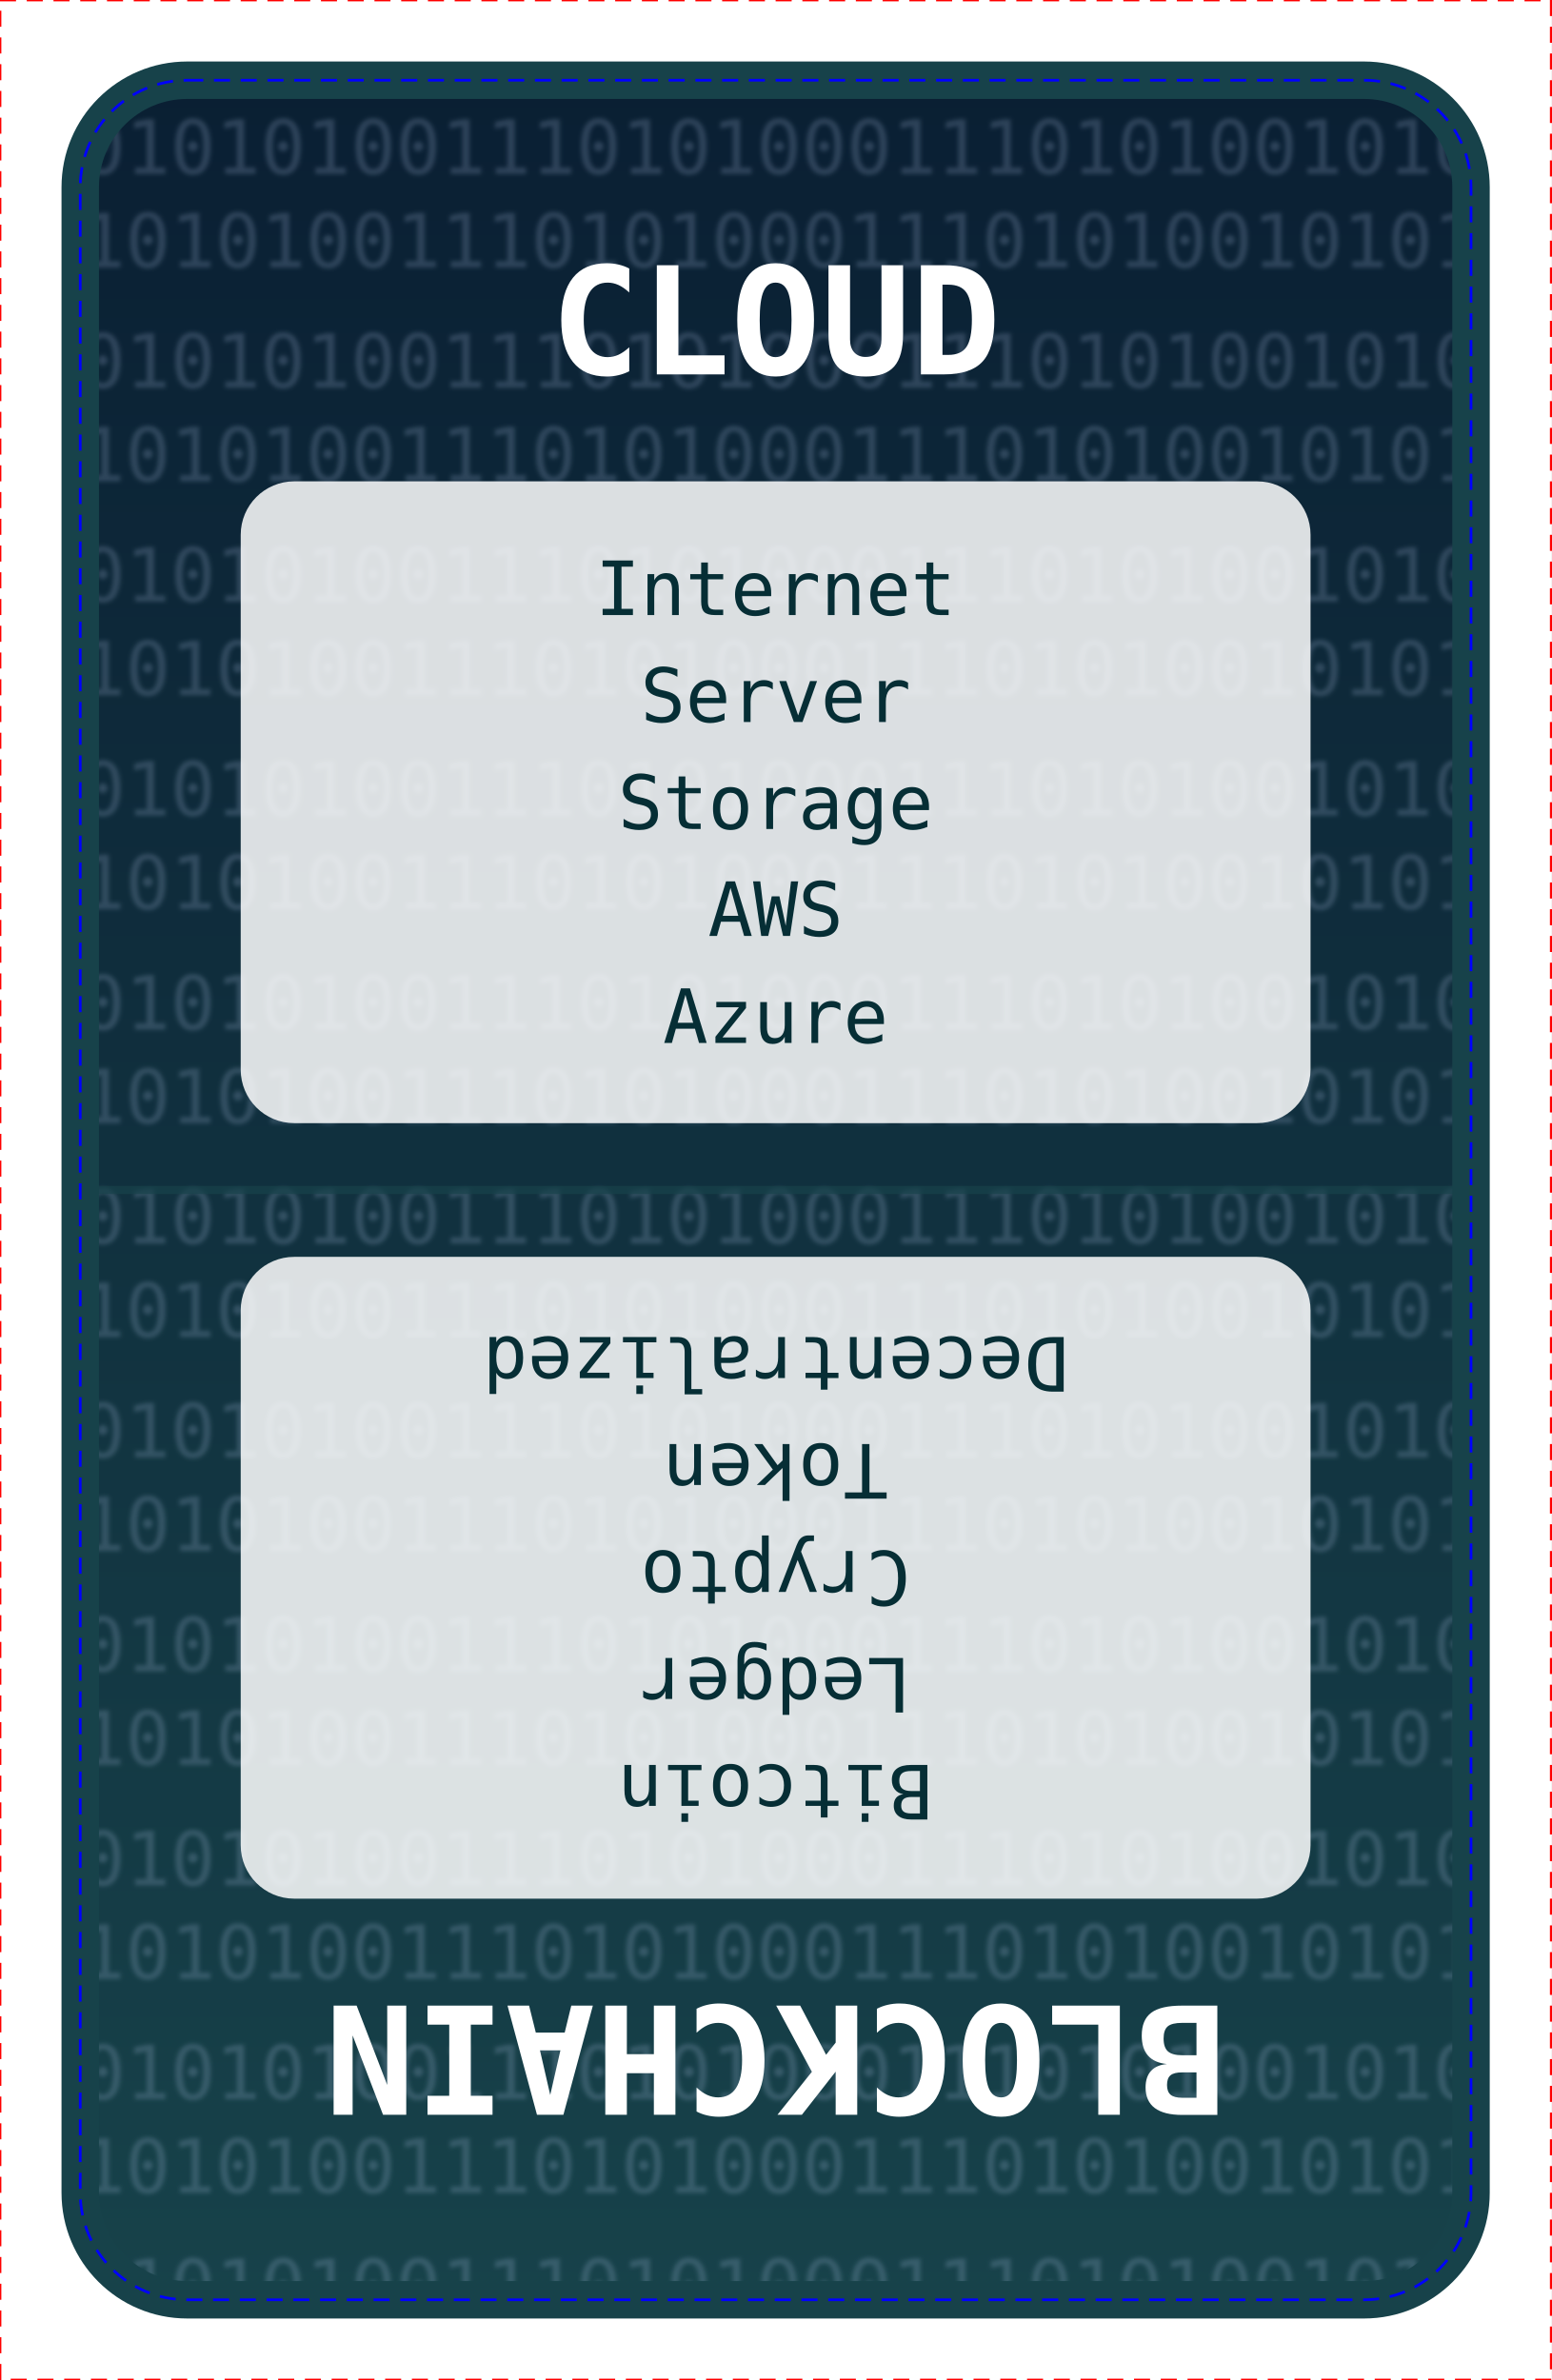
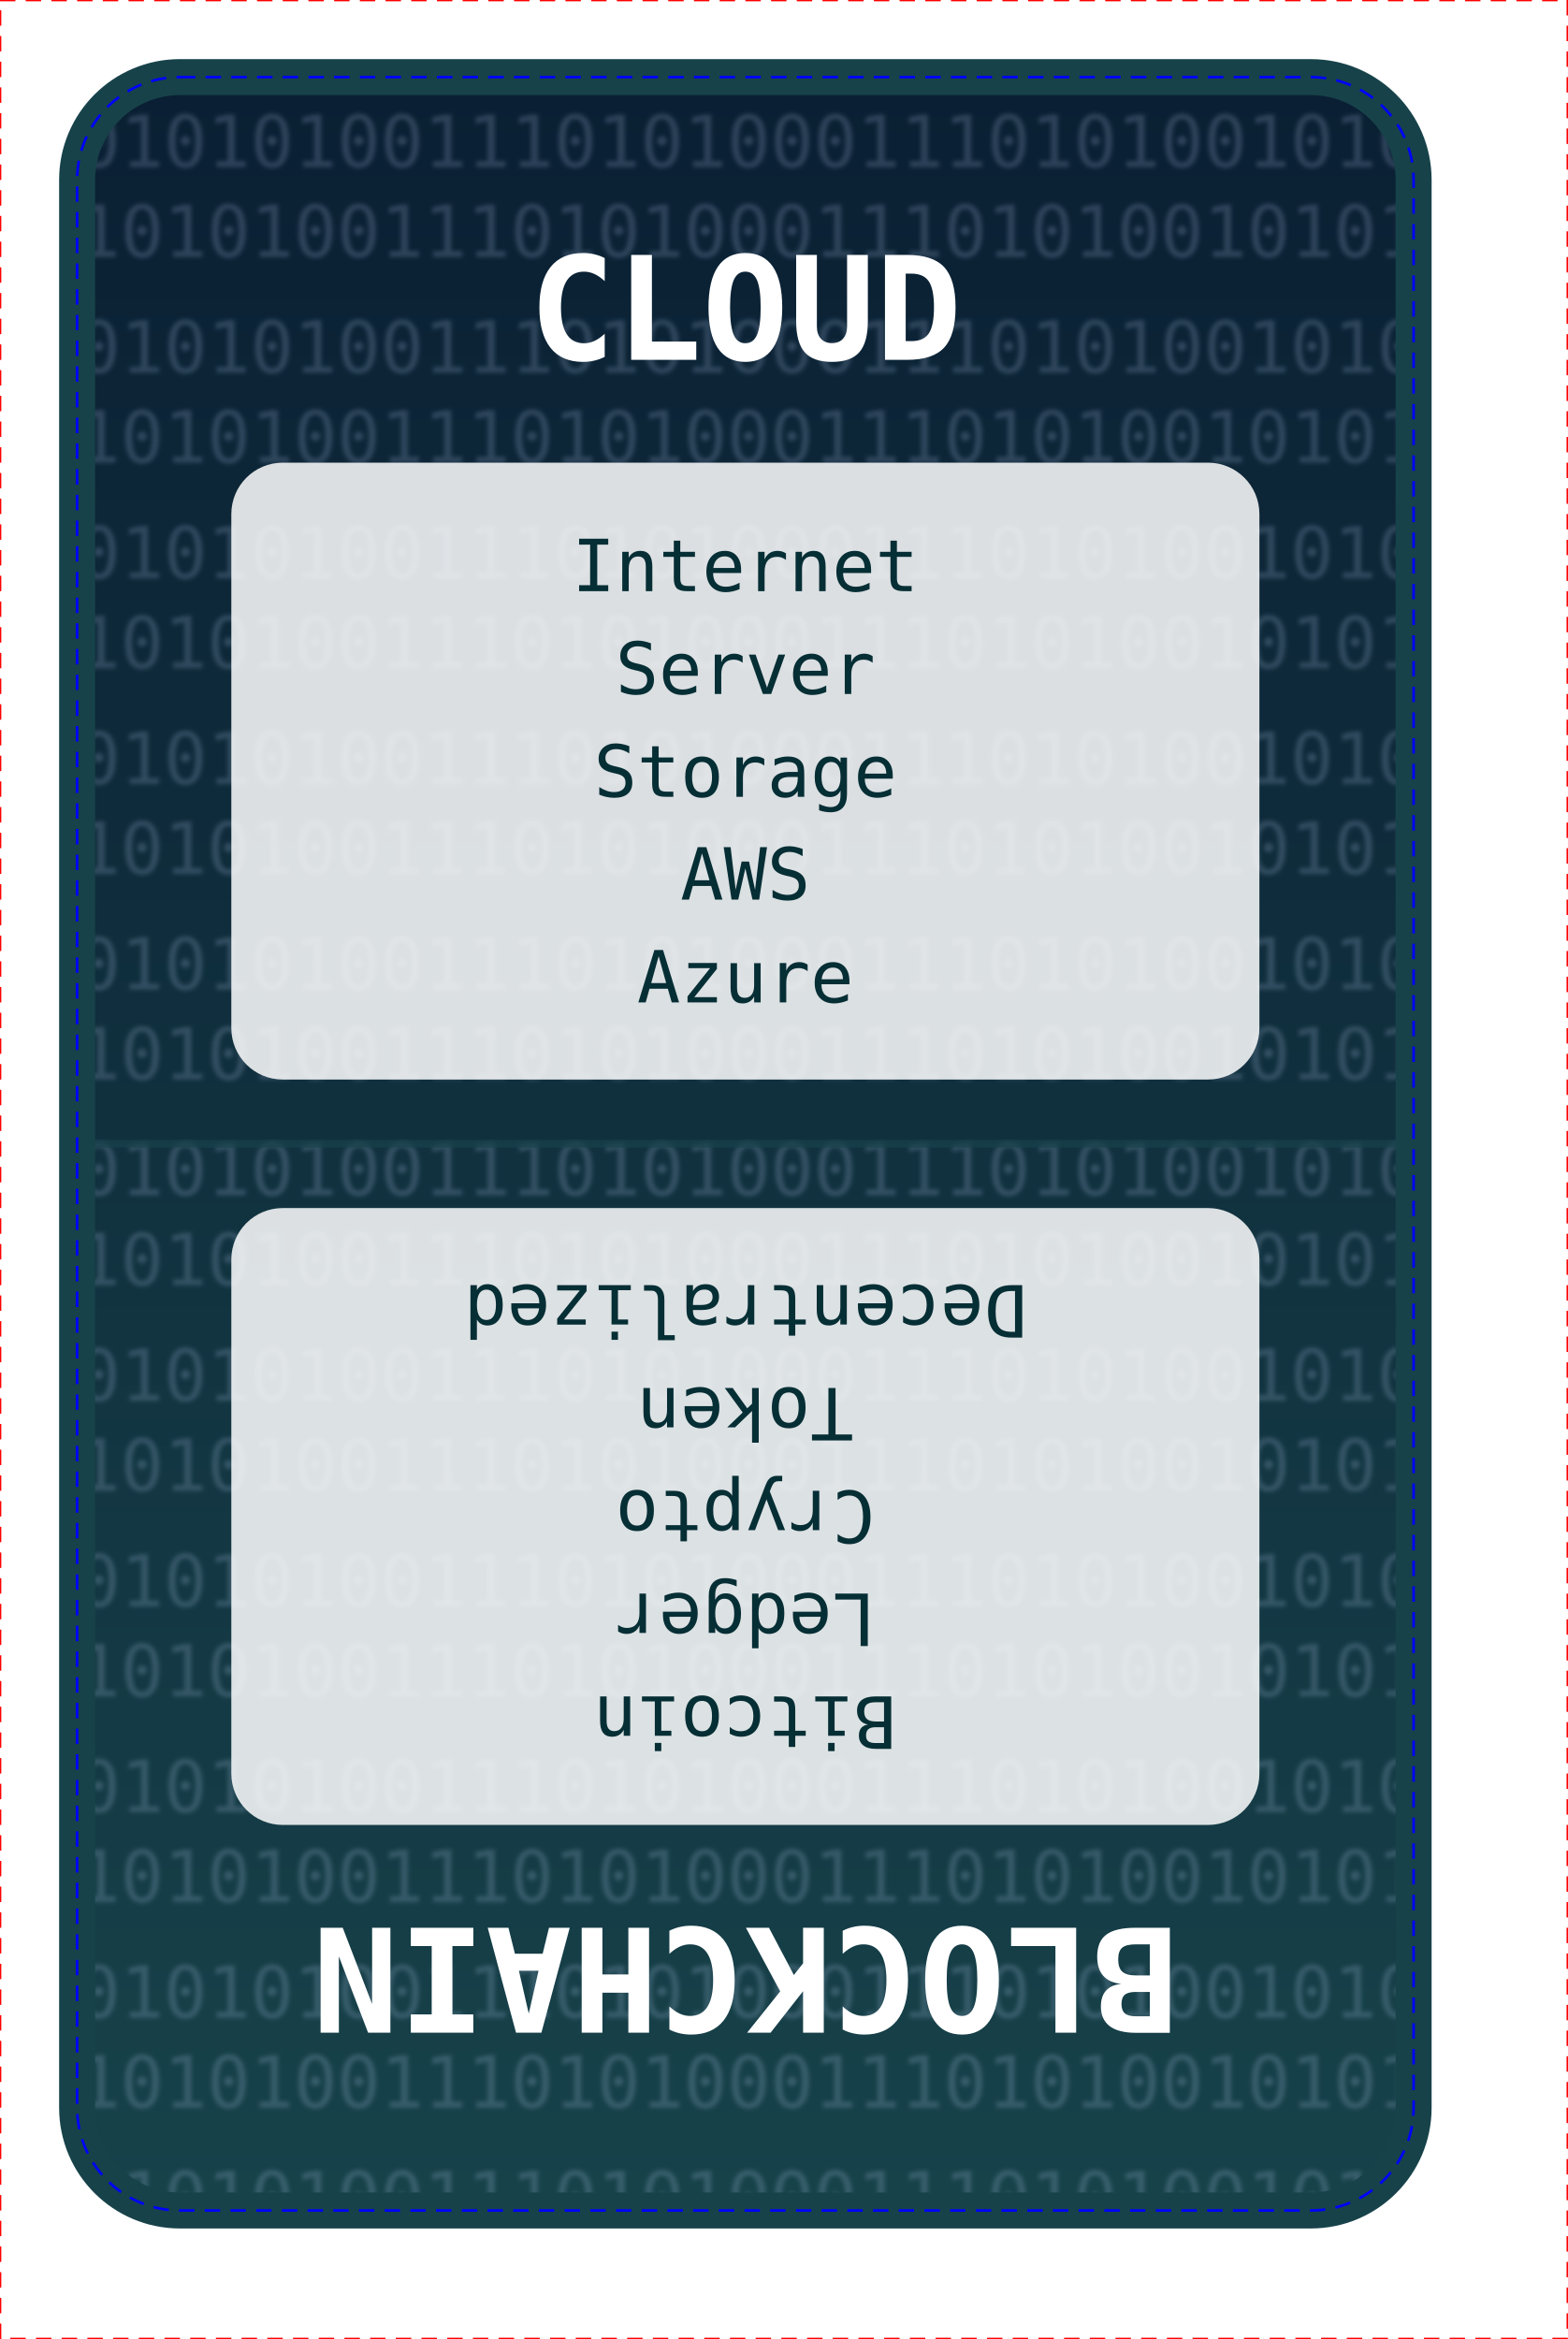
- <svg xmlns="http://www.w3.org/2000/svg" width="580" height="890" viewBox="0 0 580 890" version="1.1">
+ <svg xmlns="http://www.w3.org/2000/svg" width="610" height="910" viewBox="0 0 610 910" version="1.1">
  <defs>
    <linearGradient id="bgGrad" x1="0" y1="0" x2="0" y2="1">
      <stop offset="0%" stop-color="#0A1F33" />
      <stop offset="100%" stop-color="#17424A" />
    </linearGradient>
-     <pattern id="binaryPattern" width="580" height="80" patternUnits="userSpaceOnUse">
+     <pattern id="binaryPattern" width="610" height="80" patternUnits="userSpaceOnUse">
      <text x="0" y="35" font-family="sometype mono, monospace" font-size="28" fill="rgba(200,220,255,0.18)">
        0101010011101010001110101001010100111010100011101010010101001110101000111010100101010011101010001110101001
      </text>
      <text x="0" y="70" font-family="sometype mono, monospace" font-size="28" fill="rgba(200,220,255,0.18)">
        1010100111010100011101010010101001110101000111010100101010011101010001110101001010100111010100011101010010
      </text>
    </pattern>
    <filter id="blur">
      <feGaussianBlur stdDeviation="0.8" />
    </filter>
  </defs>
-   <rect x="0" y="0" width="580" height="890" fill="white" />
+   <rect x="0" y="0" width="610" height="910" fill="white" />
  <g transform="translate(30,30)">
    <rect x="0" y="0" width="520" height="830" rx="40" ry="40" fill="url(#bgGrad)" />
    <rect x="0" y="0" width="520" height="830" rx="40" ry="40" fill="url(#binaryPattern)" filter="url(#blur)" />
    <rect x="0" y="0" width="520" height="830" rx="40" ry="40" fill="none" stroke="#17424A" stroke-width="14" />
    <line x1="0" y1="415" x2="520" y2="415" stroke="#17424A" stroke-width="3" opacity="0.7" />
    <g id="top-half">
      <text x="260" y="110" text-anchor="middle" font-family="sometype mono, monospace" font-size="56" fill="white" font-weight="bold">CLOUD</text>
      <rect x="60" y="150" width="400" height="240" rx="20" ry="20" fill="white" opacity="0.85" />
      <text x="260" y="200" text-anchor="middle" font-family="sometype mono, monospace" font-size="28" fill="#062E35">Internet</text>
      <text x="260" y="240" text-anchor="middle" font-family="sometype mono, monospace" font-size="28" fill="#062E35">Server</text>
      <text x="260" y="280" text-anchor="middle" font-family="sometype mono, monospace" font-size="28" fill="#062E35">Storage</text>
      <text x="260" y="320" text-anchor="middle" font-family="sometype mono, monospace" font-size="28" fill="#062E35">AWS</text>
      <text x="260" y="360" text-anchor="middle" font-family="sometype mono, monospace" font-size="28" fill="#062E35">Azure</text>
    </g>
    <g id="bottom-half" transform="translate(520,830) rotate(180)">
      <text x="260" y="110" text-anchor="middle" font-family="sometype mono, monospace" font-size="56" fill="white" font-weight="bold">BLOCKCHAIN</text>
      <rect x="60" y="150" width="400" height="240" rx="20" ry="20" fill="white" opacity="0.85" />
      <text x="260" y="200" text-anchor="middle" font-family="sometype mono, monospace" font-size="28" fill="#062E35">Bitcoin</text>
      <text x="260" y="240" text-anchor="middle" font-family="sometype mono, monospace" font-size="28" fill="#062E35">Ledger</text>
      <text x="260" y="280" text-anchor="middle" font-family="sometype mono, monospace" font-size="28" fill="#062E35">Crypto</text>
      <text x="260" y="320" text-anchor="middle" font-family="sometype mono, monospace" font-size="28" fill="#062E35">Token</text>
      <text x="260" y="360" text-anchor="middle" font-family="sometype mono, monospace" font-size="28" fill="#062E35">Decentralized</text>
    </g>
  </g>
-   <rect x="0" y="0" width="580" height="890" fill="none" stroke="red" stroke-width="1" stroke-dasharray="6 4" />
+   <rect x="0" y="0" width="610" height="910" fill="none" stroke="red" stroke-width="1" stroke-dasharray="6 4" />
  <rect x="30" y="30" width="520" height="830" rx="40" ry="40" fill="none" stroke="blue" stroke-width="1" stroke-dasharray="6 4" />
</svg>
